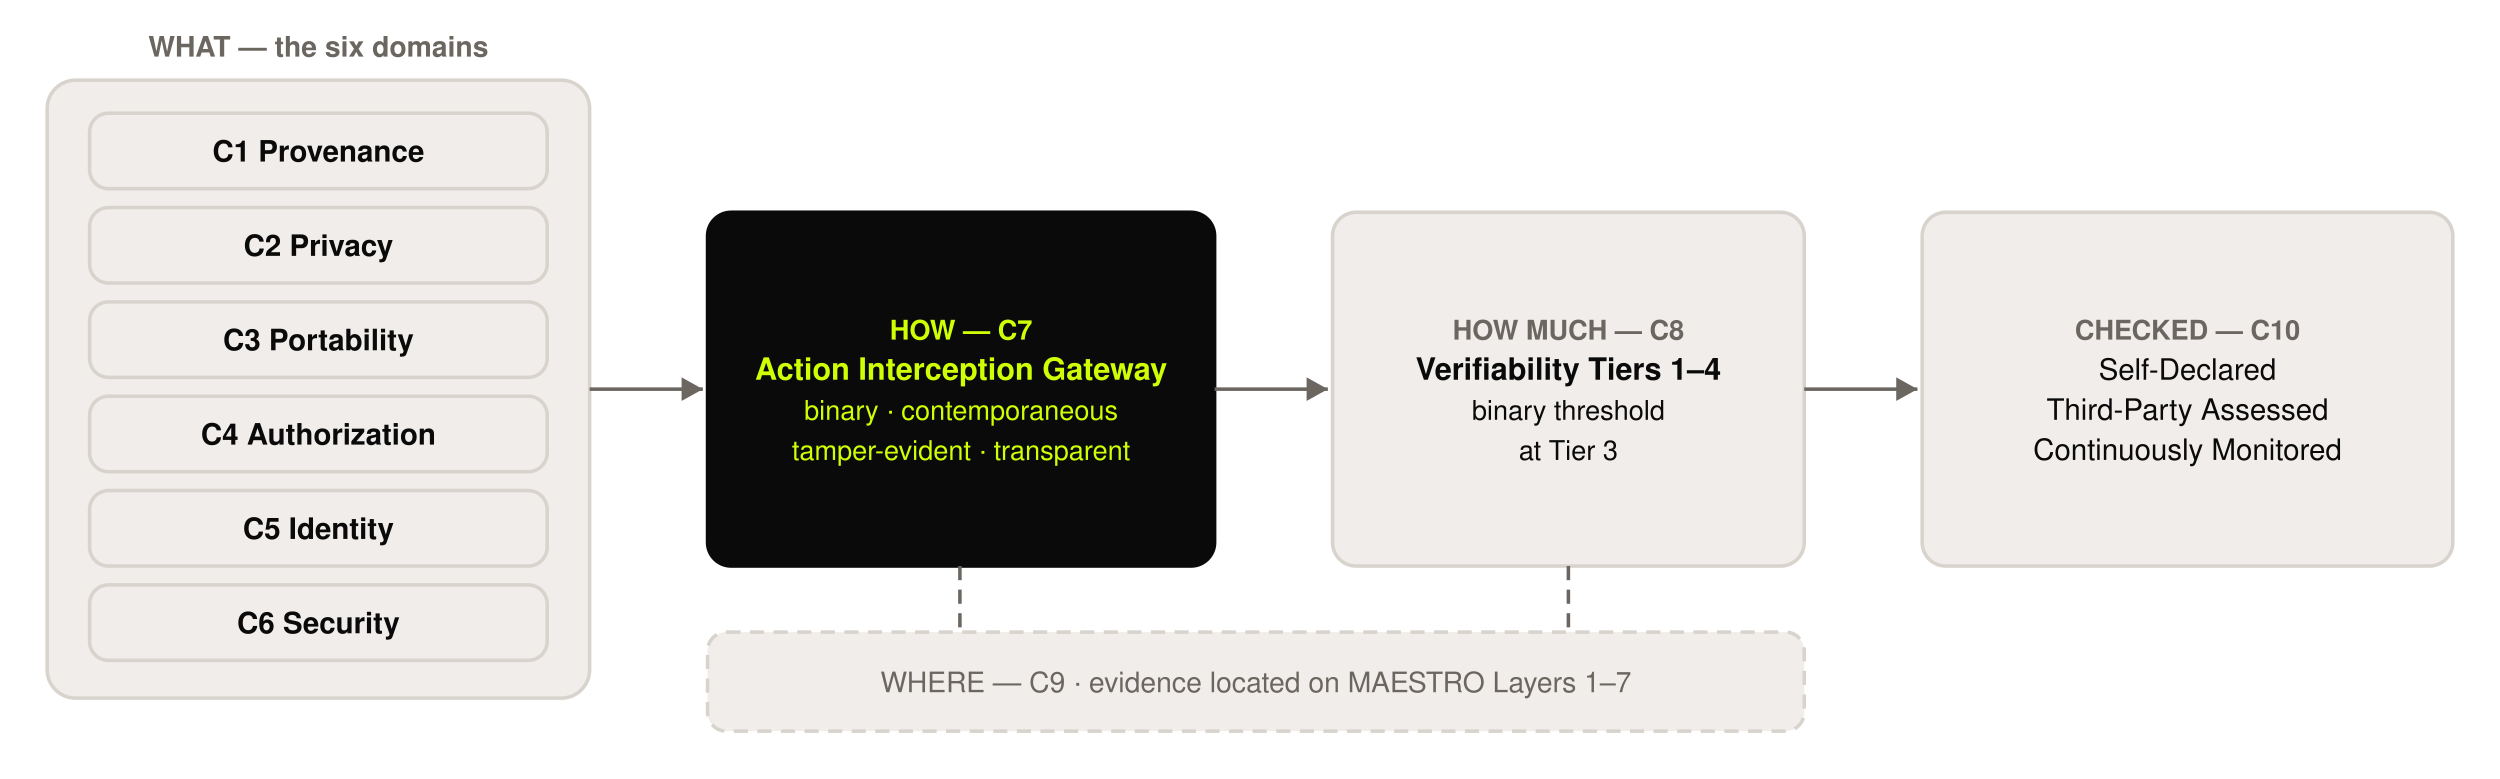
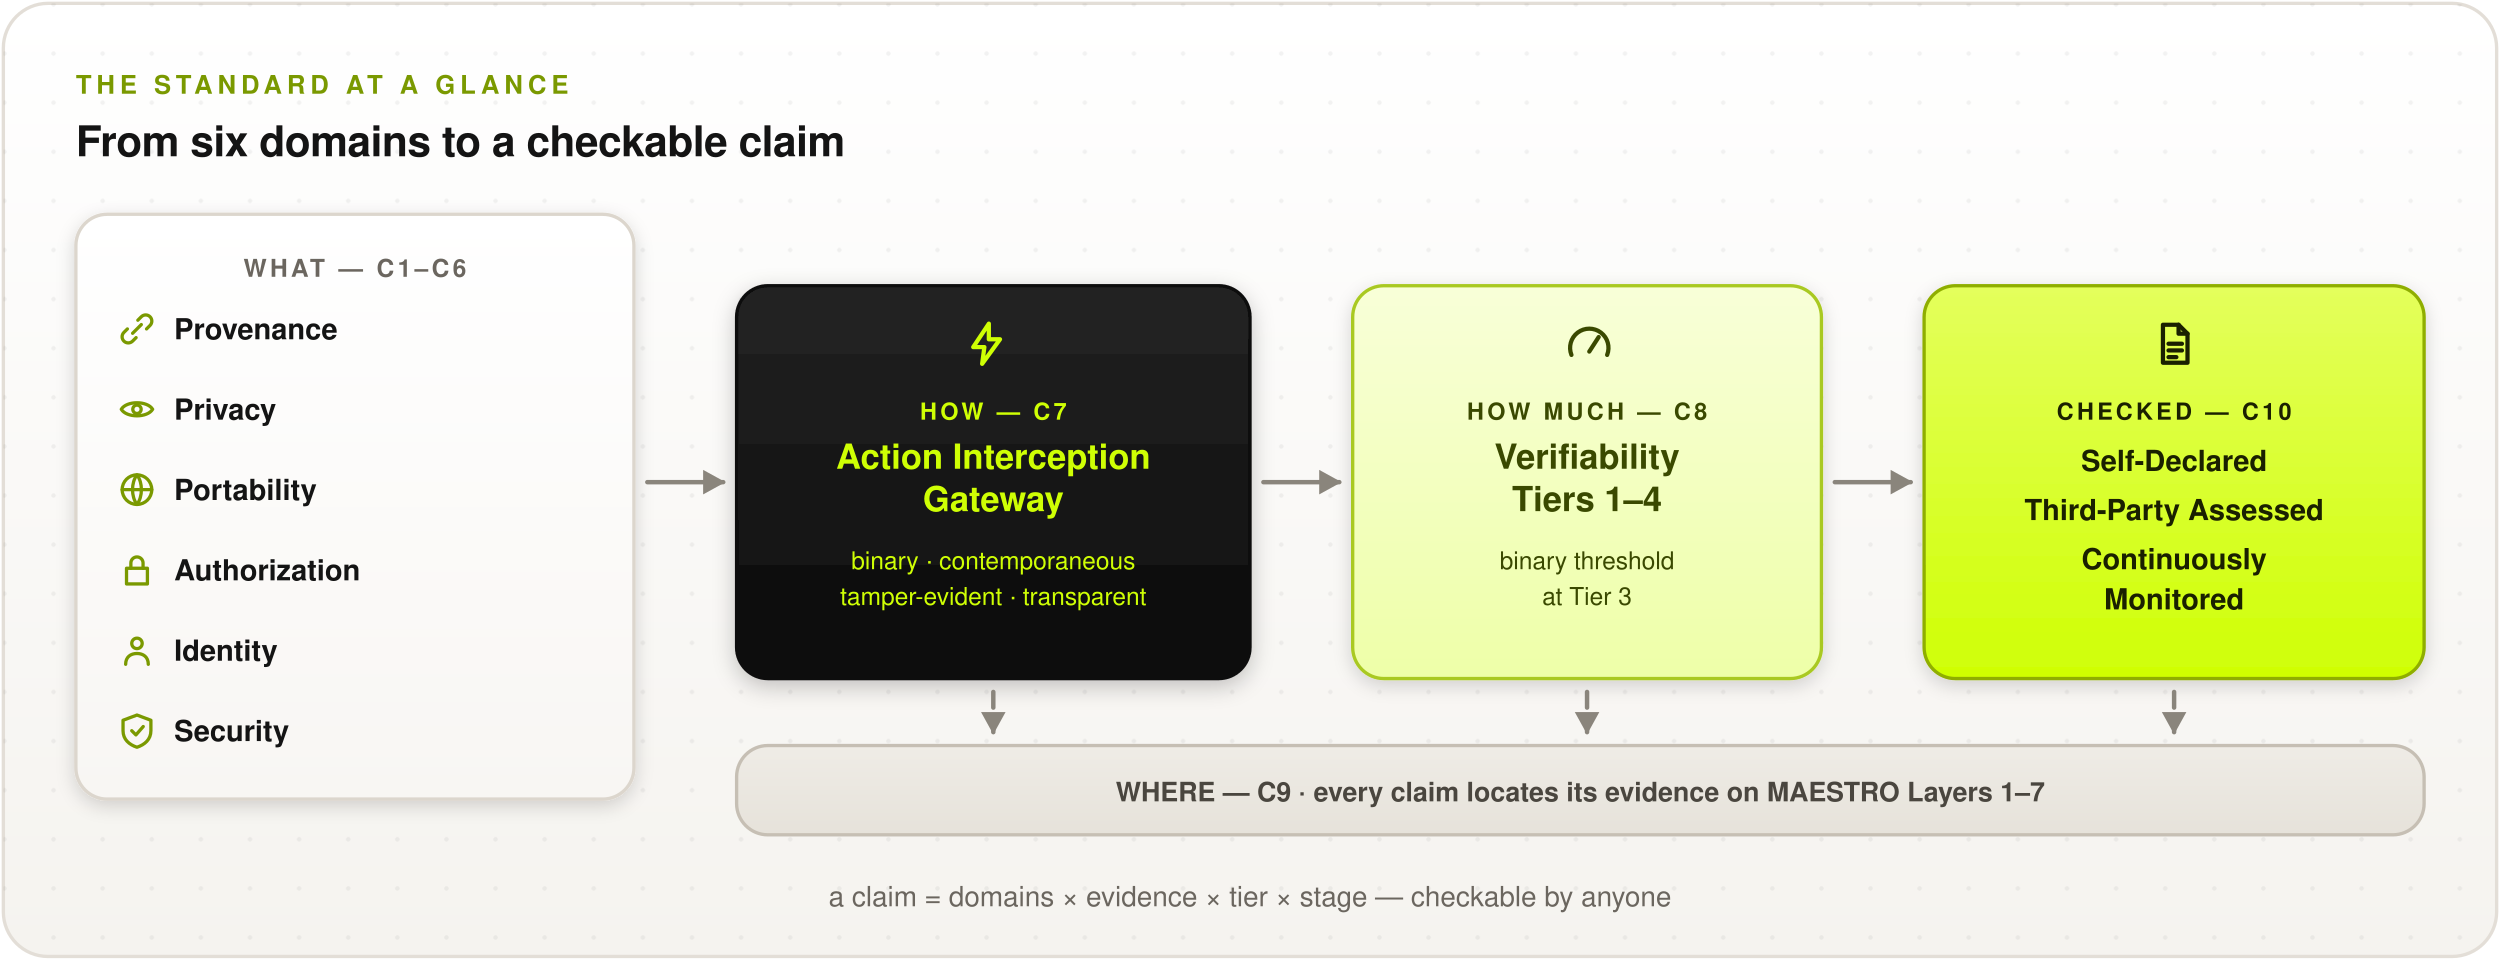
- <svg xmlns="http://www.w3.org/2000/svg" width="1060" height="330" viewBox="0 0 1060 330" font-family="Montserrat,'Source Sans 3',-apple-system,'Segoe UI',Helvetica,Arial,sans-serif">
-   <text x="135" y="24" font-size="12" fill="#6b665f" font-weight="600" text-anchor="middle">WHAT — the six domains</text>
-   <rect x="20" y="34" width="230" height="262" rx="12" fill="#f0edea" stroke="#d8d3cc" stroke-width="1.5" />
-   <rect x="38" y="48" width="194" height="32" rx="8" fill="#f0edea" stroke="#d8d3cc" stroke-width="1.5" />
-   <text x="135.0" y="68.5" font-size="12.5" fill="#0a0a0a" font-weight="600" text-anchor="middle">C1  Provenance</text>
-   <rect x="38" y="88" width="194" height="32" rx="8" fill="#f0edea" stroke="#d8d3cc" stroke-width="1.5" />
-   <text x="135.0" y="108.5" font-size="12.5" fill="#0a0a0a" font-weight="600" text-anchor="middle">C2  Privacy</text>
-   <rect x="38" y="128" width="194" height="32" rx="8" fill="#f0edea" stroke="#d8d3cc" stroke-width="1.5" />
-   <text x="135.0" y="148.5" font-size="12.5" fill="#0a0a0a" font-weight="600" text-anchor="middle">C3  Portability</text>
-   <rect x="38" y="168" width="194" height="32" rx="8" fill="#f0edea" stroke="#d8d3cc" stroke-width="1.5" />
-   <text x="135.0" y="188.5" font-size="12.5" fill="#0a0a0a" font-weight="600" text-anchor="middle">C4  Authorization</text>
-   <rect x="38" y="208" width="194" height="32" rx="8" fill="#f0edea" stroke="#d8d3cc" stroke-width="1.5" />
-   <text x="135.0" y="228.5" font-size="12.5" fill="#0a0a0a" font-weight="600" text-anchor="middle">C5  Identity</text>
-   <rect x="38" y="248" width="194" height="32" rx="8" fill="#f0edea" stroke="#d8d3cc" stroke-width="1.5" />
-   <text x="135.0" y="268.5" font-size="12.5" fill="#0a0a0a" font-weight="600" text-anchor="middle">C6  Security</text>
-   <rect x="300" y="90" width="215" height="150" rx="10" fill="#0a0a0a" stroke="#0a0a0a" stroke-width="1.5" />
-   <text x="407.5" y="144.0" font-size="11.5" fill="#cfff04" font-weight="600" text-anchor="middle">HOW — C7</text>
-   <text x="407.5" y="161.0" font-size="13" fill="#cfff04" font-weight="600" text-anchor="middle">Action Interception Gateway</text>
-   <text x="407.5" y="178.0" font-size="11.5" fill="#cfff04" text-anchor="middle">binary · contemporaneous</text>
-   <text x="407.5" y="195.0" font-size="11.5" fill="#cfff04" text-anchor="middle">tamper-evident · transparent</text>
-   <rect x="565" y="90" width="200" height="150" rx="10" fill="#f0edea" stroke="#d8d3cc" stroke-width="1.5" />
-   <text x="665.0" y="144.0" font-size="11.5" fill="#6b665f" font-weight="600" text-anchor="middle">HOW MUCH — C8</text>
-   <text x="665.0" y="161.0" font-size="13" fill="#0a0a0a" font-weight="600" text-anchor="middle">Verifiability Tiers 1–4</text>
-   <text x="665.0" y="178.0" font-size="11.5" fill="#0a0a0a" text-anchor="middle">binary threshold</text>
-   <text x="665.0" y="195.0" font-size="11.5" fill="#0a0a0a" text-anchor="middle">at Tier 3</text>
-   <rect x="815" y="90" width="225" height="150" rx="10" fill="#f0edea" stroke="#d8d3cc" stroke-width="1.5" />
-   <text x="927.5" y="144.0" font-size="11.5" fill="#6b665f" font-weight="600" text-anchor="middle">CHECKED — C10</text>
-   <text x="927.5" y="161.0" font-size="12.5" fill="#0a0a0a" text-anchor="middle">Self-Declared</text>
-   <text x="927.5" y="178.0" font-size="12.5" fill="#0a0a0a" text-anchor="middle">Third-Party Assessed</text>
-   <text x="927.5" y="195.0" font-size="12.5" fill="#0a0a0a" text-anchor="middle">Continuously Monitored</text>
-   <line x1="250" y1="165" x2="298" y2="165" stroke="#6b665f" stroke-width="1.5" />
-   <polygon points="298,165 289,160 289,170" fill="#6b665f" />
-   <line x1="515" y1="165" x2="563" y2="165" stroke="#6b665f" stroke-width="1.5" />
-   <polygon points="563,165 554,160 554,170" fill="#6b665f" />
-   <line x1="765" y1="165" x2="813" y2="165" stroke="#6b665f" stroke-width="1.5" />
-   <polygon points="813,165 804,160 804,170" fill="#6b665f" />
-   <rect x="300" y="268" width="465" height="42" rx="8" fill="#f0edea" stroke="#d8d3cc" stroke-width="1.5" stroke-dasharray="6 4" />
-   <text x="532.5" y="293.5" font-size="12" fill="#6b665f" text-anchor="middle">WHERE — C9 · evidence located on MAESTRO Layers 1–7</text>
-   <line x1="407" y1="240" x2="407" y2="268" stroke="#6b665f" stroke-width="1.5" stroke-dasharray="6 4" />
-   <line x1="665" y1="240" x2="665" y2="268" stroke="#6b665f" stroke-width="1.5" stroke-dasharray="6 4" />
+ <svg xmlns="http://www.w3.org/2000/svg" width="1120" height="430" viewBox="0 0 1120 430" font-family="Montserrat,'Source Sans 3',-apple-system,'Segoe UI',Helvetica,Arial,sans-serif">
+   <defs>
+     <linearGradient id="gPanel" x1="0" y1="0" x2="0" y2="1">
+       <stop offset="0" stop-color="#ffffff" />
+       <stop offset="1" stop-color="#f5f3ef" />
+     </linearGradient>
+     <linearGradient id="gCard" x1="0" y1="0" x2="0" y2="1">
+       <stop offset="0" stop-color="#ffffff" />
+       <stop offset="1" stop-color="#f8f6f3" />
+     </linearGradient>
+     <linearGradient id="gWarm" x1="0" y1="0" x2="0" y2="1">
+       <stop offset="0" stop-color="#efece6" />
+       <stop offset="1" stop-color="#e6e2da" />
+     </linearGradient>
+     <linearGradient id="gLime" x1="0" y1="0" x2="0" y2="1">
+       <stop offset="0" stop-color="#e4ff5c" />
+       <stop offset="1" stop-color="#cfff04" />
+     </linearGradient>
+     <linearGradient id="gTint" x1="0" y1="0" x2="0" y2="1">
+       <stop offset="0" stop-color="#f8ffd8" />
+       <stop offset="1" stop-color="#eeffa8" />
+     </linearGradient>
+     <linearGradient id="gRed" x1="0" y1="0" x2="0" y2="1">
+       <stop offset="0" stop-color="#ffeced" />
+       <stop offset="1" stop-color="#ffdcde" />
+     </linearGradient>
+     <linearGradient id="gInk" x1="0" y1="0" x2="0" y2="1">
+       <stop offset="0" stop-color="#242424" />
+       <stop offset="1" stop-color="#0a0a0a" />
+     </linearGradient>
+     <linearGradient id="gGate" x1="0" y1="0" x2="0" y2="1">
+       <stop offset="0" stop-color="#242424" />
+       <stop offset="1" stop-color="#0a0a0a" />
+     </linearGradient>
+     <filter id="fShadow" x="-30%" y="-30%" width="160%" height="170%">
+       <feDropShadow dx="0" dy="2.5" stdDeviation="4" flood-color="#000000" flood-opacity="0.16" />
+     </filter>
+     <filter id="fGlow" x="-60%" y="-60%" width="220%" height="220%">
+       <feDropShadow dx="0" dy="3" stdDeviation="5" flood-color="#000000" flood-opacity="0.22" />
+     </filter>
+     <pattern id="pGrid" width="22" height="22" patternUnits="userSpaceOnUse">
+       <circle cx="2" cy="2" r="1" fill="#0a0a0a" opacity="0.05" />
+     </pattern>
+   </defs>
+   <rect x="1.5" y="1.5" width="1117" height="427" rx="20" fill="url(#gPanel)" stroke="#e3ded7" stroke-width="1.5" />
+   <rect x="1.5" y="1.5" width="1117" height="427" rx="20" fill="url(#pGrid)" />
+   <text x="34" y="42" font-size="11.5" font-weight="700" letter-spacing="2.2" fill="#7a9900">THE STANDARD AT A GLANCE</text>
+   <text x="34" y="70" font-size="19" font-weight="700" letter-spacing="-0.2" fill="#141414">From six domains to a checkable claim</text>
+   <rect x="34" y="96" width="250" height="262" rx="14" fill="url(#gCard)" stroke="#dcd6cd" stroke-width="1.5" filter="url(#fShadow)" />
+   <text x="159" y="124" font-size="11" fill="#6b665f" text-anchor="middle" font-weight="700" letter-spacing="1.5">WHAT — C1–C6</text>
+   <g transform="translate(52,138) scale(0.78)" fill="none" stroke="#7a9900" stroke-width="1.9" stroke-linecap="round" stroke-linejoin="round">
+     <path d="M9.5 14.5 L14.5 9.5" />
+     <path d="M12.5 7 L14.5 5 A3.5 3.5 0 0 1 19.5 10 L17.5 12" />
+     <path d="M11.5 17 L9.5 19 A3.5 3.5 0 0 1 4.5 14 L6.5 12" />
+   </g>
+   <text x="78" y="152" font-size="13" fill="#141414" text-anchor="start" font-weight="700">Provenance</text>
+   <g transform="translate(52,174) scale(0.78)" fill="none" stroke="#7a9900" stroke-width="1.9" stroke-linecap="round" stroke-linejoin="round">
+     <path d="M3 12 C6 7 18 7 21 12 C18 17 6 17 3 12 Z" />
+     <path d="M12 12 m-2.4 0 a2.4 2.4 0 1 0 4.8 0 a2.4 2.4 0 1 0 -4.8 0" />
+   </g>
+   <text x="78" y="188" font-size="13" fill="#141414" text-anchor="start" font-weight="700">Privacy</text>
+   <g transform="translate(52,210) scale(0.78)" fill="none" stroke="#7a9900" stroke-width="1.9" stroke-linecap="round" stroke-linejoin="round">
+     <path d="M12 12 m-8.5 0 a8.5 8.5 0 1 0 17 0 a8.5 8.5 0 1 0 -17 0" />
+     <path d="M12 3.5 C8.6 8 8.6 16 12 20.5 C15.4 16 15.4 8 12 3.5 M3.5 12 H20.5" />
+   </g>
+   <text x="78" y="224" font-size="13" fill="#141414" text-anchor="start" font-weight="700">Portability</text>
+   <g transform="translate(52,246) scale(0.78)" fill="none" stroke="#7a9900" stroke-width="1.9" stroke-linecap="round" stroke-linejoin="round">
+     <path d="M6 11 H18 V20 H6 Z" />
+     <path d="M8.5 11 V8 A3.5 3.5 0 0 1 15.5 8 V11" />
+   </g>
+   <text x="78" y="260" font-size="13" fill="#141414" text-anchor="start" font-weight="700">Authorization</text>
+   <g transform="translate(52,282) scale(0.78)" fill="none" stroke="#7a9900" stroke-width="1.9" stroke-linecap="round" stroke-linejoin="round">
+     <path d="M12 8 m-3 0 a3 3 0 1 0 6 0 a3 3 0 1 0 -6 0" />
+     <path d="M5.5 20 C5.5 15.8 8.4 13.8 12 13.8 C15.6 13.8 18.5 15.8 18.5 20" />
+   </g>
+   <text x="78" y="296" font-size="13" fill="#141414" text-anchor="start" font-weight="700">Identity</text>
+   <g transform="translate(52,318) scale(0.78)" fill="none" stroke="#7a9900" stroke-width="1.9" stroke-linecap="round" stroke-linejoin="round">
+     <path d="M12 3 L20 6 V12 C20 17 16.5 20 12 21.5 C7.5 20 4 17 4 12 V6 Z" />
+     <path d="M9 12 L11.4 14.4 L15.6 9.6" />
+   </g>
+   <text x="78" y="332" font-size="13" fill="#141414" text-anchor="start" font-weight="700">Security</text>
+   <rect x="330" y="128" width="230" height="176" rx="14" fill="url(#gGate)" stroke="#0a0a0a" stroke-width="1.5" filter="url(#fGlow)" />
+   <g transform="translate(430,142) scale(1.0)" fill="none" stroke="#cfff04" stroke-width="1.9" stroke-linecap="round" stroke-linejoin="round">
+     <path d="M13 3 L6 13.5 H11 L10 21 L18 10 H13 Z" />
+   </g>
+   <text x="445" y="188" font-size="10.5" fill="#cfff04" text-anchor="middle" font-weight="700" letter-spacing="1.5">HOW — C7</text>
+   <text x="445" y="210" font-size="15.5" fill="#cfff04" text-anchor="middle" font-weight="700">Action Interception</text>
+   <text x="445" y="229" font-size="15.5" fill="#cfff04" text-anchor="middle" font-weight="700">Gateway</text>
+   <text x="445" y="255" font-size="11" fill="#cfff04" text-anchor="middle">binary · contemporaneous</text>
+   <text x="445" y="271" font-size="11" fill="#cfff04" text-anchor="middle">tamper-evident · transparent</text>
+   <rect x="606" y="128" width="210" height="176" rx="14" fill="url(#gTint)" stroke="#a9c920" stroke-width="1.5" filter="url(#fShadow)" />
+   <g transform="translate(700,142) scale(1.0)" fill="none" stroke="#3a4900" stroke-width="1.9" stroke-linecap="round" stroke-linejoin="round">
+     <path d="M4 17 A8.6 8.6 0 1 1 20 17" />
+     <path d="M12 15.5 L16.2 9" />
+   </g>
+   <text x="711" y="188" font-size="10.5" fill="#3a4900" text-anchor="middle" font-weight="700" letter-spacing="1.5">HOW MUCH — C8</text>
+   <text x="711" y="210" font-size="15.5" fill="#3a4900" text-anchor="middle" font-weight="700">Verifiability</text>
+   <text x="711" y="229" font-size="15.5" fill="#3a4900" text-anchor="middle" font-weight="700">Tiers 1–4</text>
+   <text x="711" y="255" font-size="11" fill="#3a4900" text-anchor="middle">binary threshold</text>
+   <text x="711" y="271" font-size="11" fill="#3a4900" text-anchor="middle">at Tier 3</text>
+   <rect x="862" y="128" width="224" height="176" rx="14" fill="url(#gLime)" stroke="#8fae00" stroke-width="1.5" filter="url(#fShadow)" />
+   <g transform="translate(962,142) scale(1.0)" fill="none" stroke="#1a2000" stroke-width="1.9" stroke-linecap="round" stroke-linejoin="round">
+     <path d="M7 3.5 H14 L18 7.5 V20.5 H7 Z" />
+     <path d="M14 3.5 V7.5 H18" />
+     <path d="M9.5 12 H15.5 M9.5 15 H15.5 M9.5 18 H13" />
+   </g>
+   <text x="974" y="188" font-size="10.5" fill="#1a2000" text-anchor="middle" font-weight="700" letter-spacing="1.5">CHECKED — C10</text>
+   <text x="974" y="211" font-size="13" fill="#1a2000" text-anchor="middle" font-weight="700">Self-Declared</text>
+   <text x="974" y="233" font-size="13" fill="#1a2000" text-anchor="middle" font-weight="700">Third-Party Assessed</text>
+   <text x="974" y="255" font-size="13" fill="#1a2000" text-anchor="middle" font-weight="700">Continuously</text>
+   <text x="974" y="273" font-size="13" fill="#1a2000" text-anchor="middle" font-weight="700">Monitored</text>
+   <line x1="290" y1="216" x2="324" y2="216" stroke="#8a857c" stroke-width="2" stroke-linecap="round" />
+   <polygon points="325,216 315,210.5 315,221.5" fill="#8a857c" />
+   <line x1="566" y1="216" x2="600" y2="216" stroke="#8a857c" stroke-width="2" stroke-linecap="round" />
+   <polygon points="601,216 591,210.5 591,221.5" fill="#8a857c" />
+   <line x1="822" y1="216" x2="856" y2="216" stroke="#8a857c" stroke-width="2" stroke-linecap="round" />
+   <polygon points="857,216 847,210.5 847,221.5" fill="#8a857c" />
+   <rect x="330" y="334" width="756" height="40" rx="14" fill="url(#gWarm)" stroke="#c6bfb4" stroke-width="1.5" />
+   <text x="708" y="359" font-size="12" fill="#4a463f" text-anchor="middle" font-weight="700">WHERE — C9 · every claim locates its evidence on MAESTRO Layers 1–7</text>
+   <line x1="445" y1="310" x2="445" y2="328" stroke="#8a857c" stroke-width="2" stroke-linecap="round" stroke-dasharray="7 5" />
+   <polygon points="445,329 439.5,319 450.5,319" fill="#8a857c" />
+   <line x1="711" y1="310" x2="711" y2="328" stroke="#8a857c" stroke-width="2" stroke-linecap="round" stroke-dasharray="7 5" />
+   <polygon points="711,329 705.5,319 716.5,319" fill="#8a857c" />
+   <line x1="974" y1="310" x2="974" y2="328" stroke="#8a857c" stroke-width="2" stroke-linecap="round" stroke-dasharray="7 5" />
+   <polygon points="974,329 968.5,319 979.5,319" fill="#8a857c" />
+   <text x="560.0" y="406" font-size="12.5" fill="#6b665f" text-anchor="middle">a claim = domains × evidence × tier × stage — checkable by anyone</text>
</svg>
